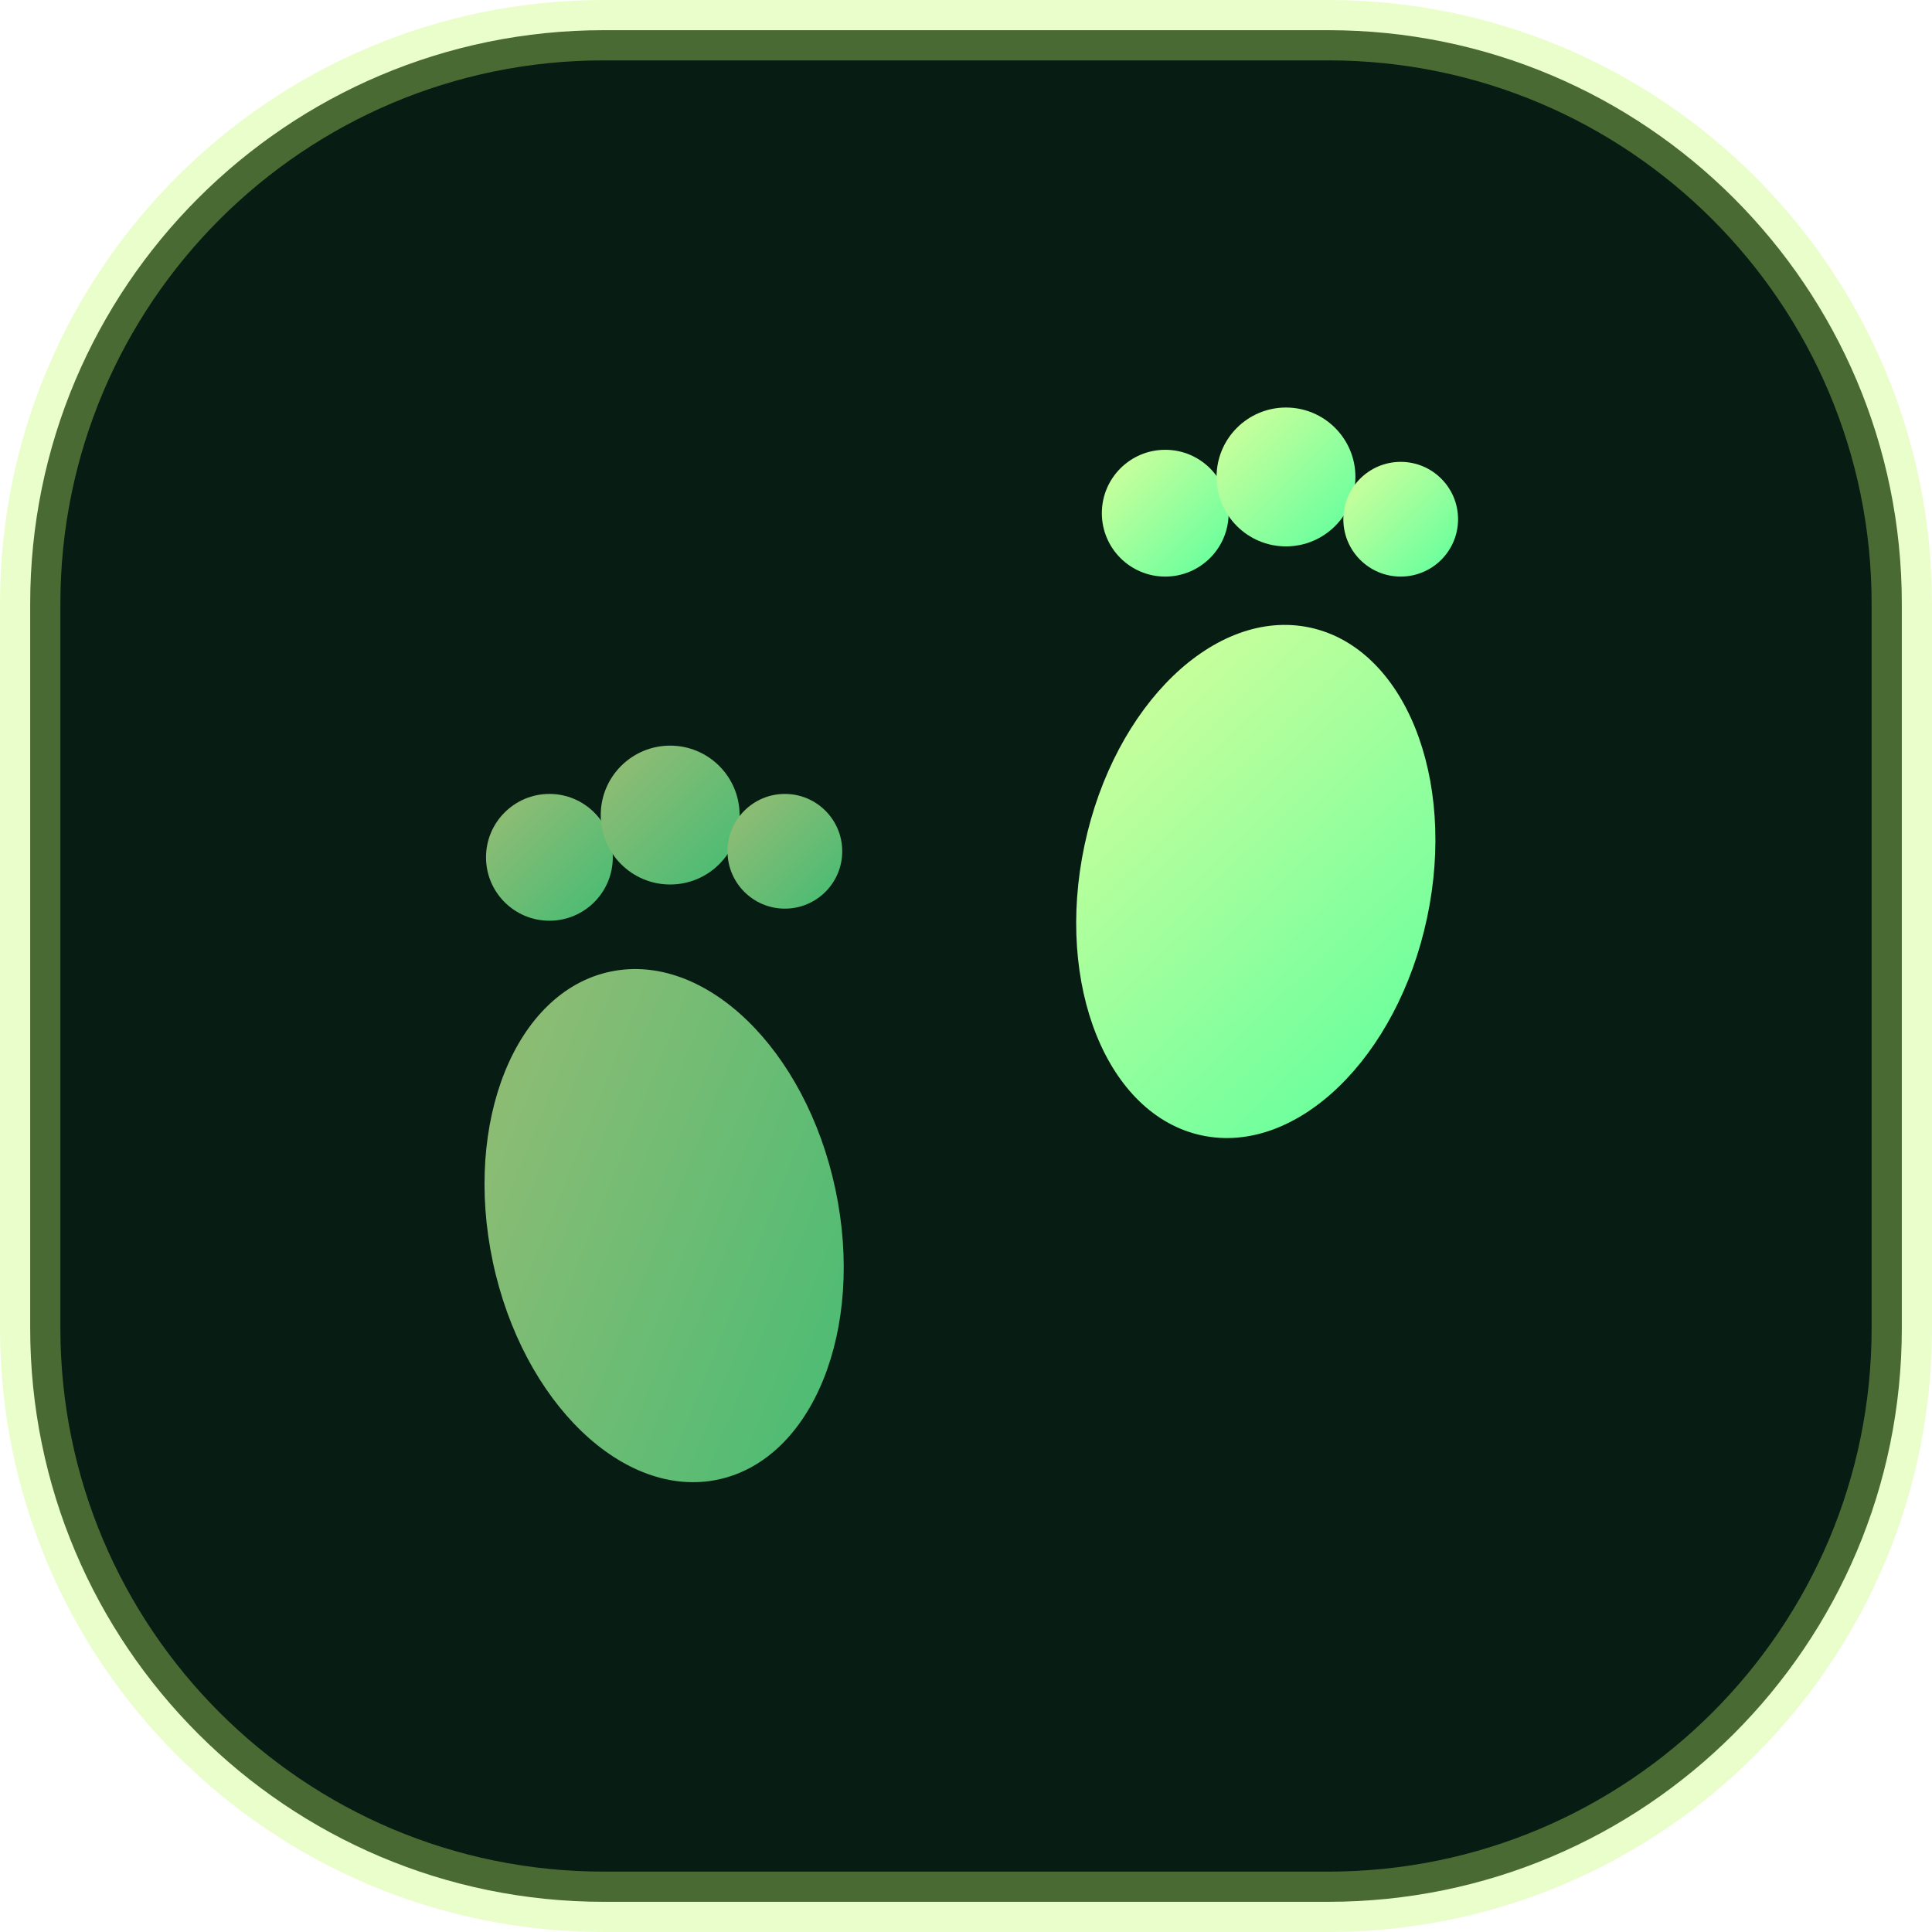
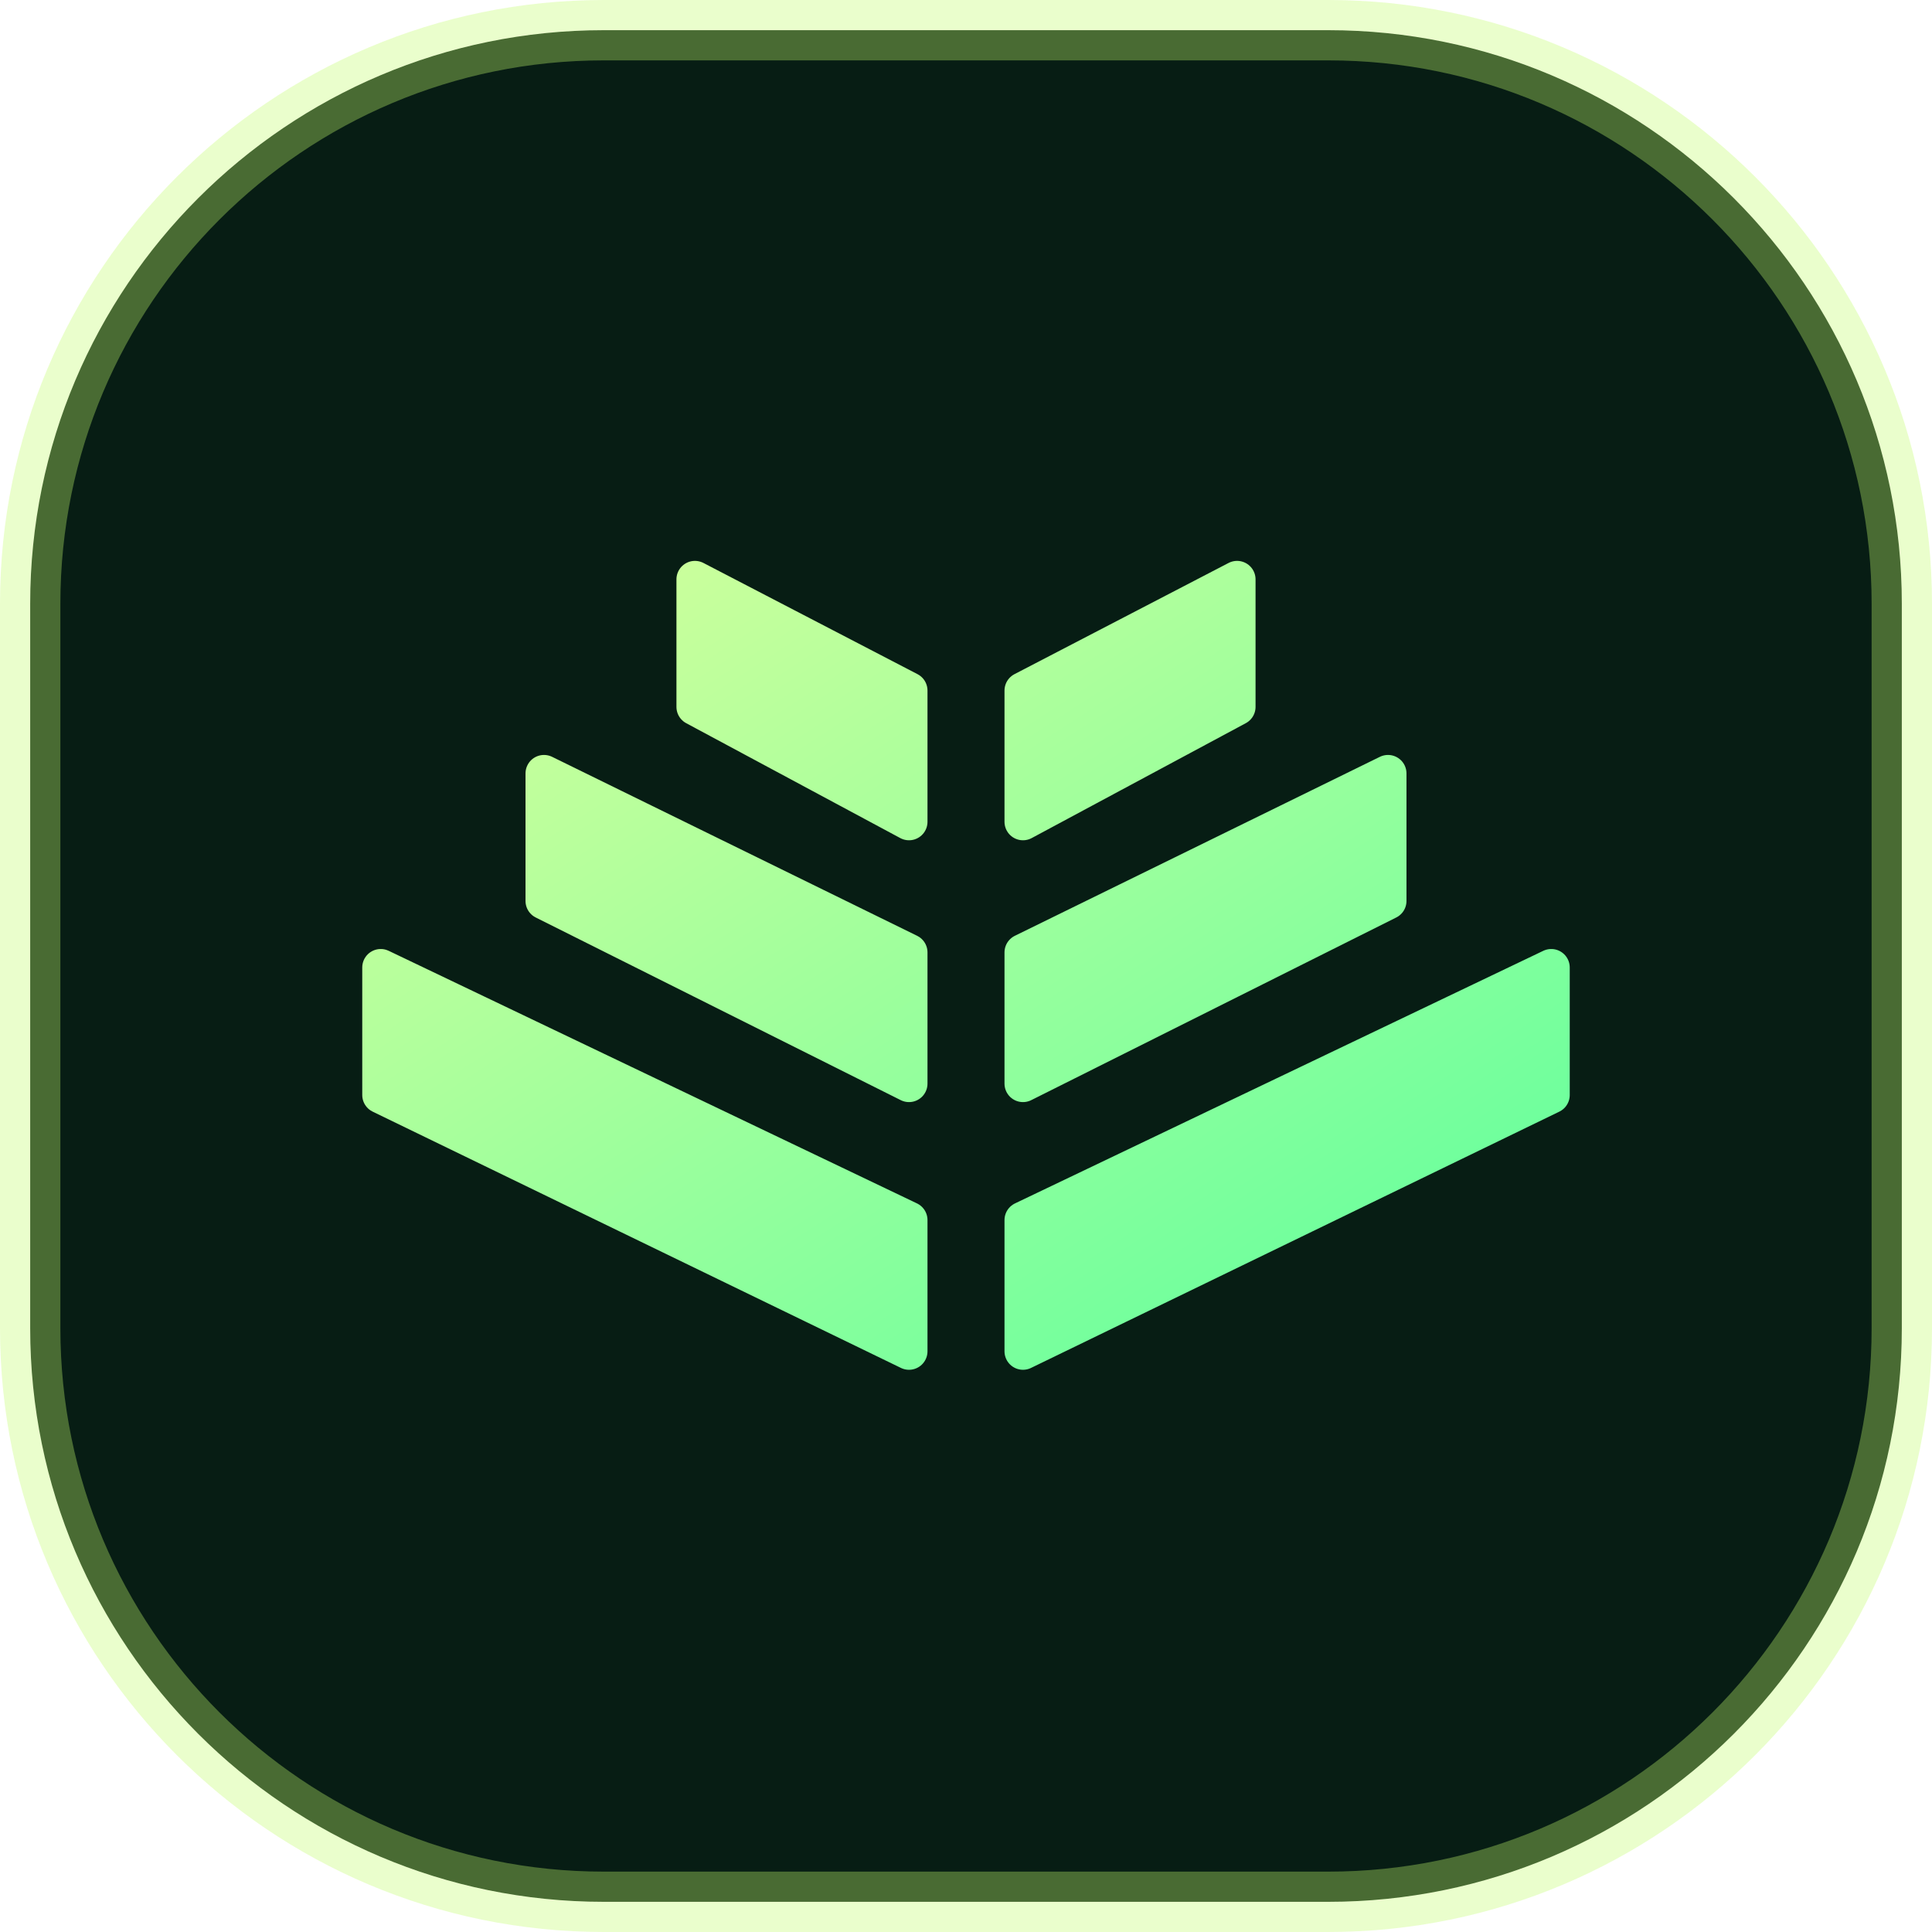
<svg xmlns="http://www.w3.org/2000/svg" viewBox="0 0 32 32">
  <defs>
    <linearGradient id="g" x1="0" y1="0" x2="1" y2="1">
      <stop offset="0" stop-color="#d8ff9c" />
      <stop offset="1" stop-color="#5dff9d" />
    </linearGradient>
  </defs>
  <rect x=".5" y=".5" width="31" height="31" rx="9.5" fill="#071d14" stroke="rgba(196,251,109,.35)" />
-   <g fill="url(#g)" opacity=".7">
-     <ellipse cx="11" cy="20.3" rx="2.9" ry="4.3" transform="rotate(-12 11 20.3)" />
-     <circle cx="9.1" cy="14.2" r="1.05" />
-     <circle cx="11.1" cy="13.5" r="1.15" />
-     <circle cx="13" cy="14.1" r=".95" />
-   </g>
-   <g fill="url(#g)">
-     <ellipse cx="20.8" cy="14.6" rx="2.9" ry="4.3" transform="rotate(12 20.8 14.6)" />
-     <circle cx="19.3" cy="8.5" r="1.05" />
-     <circle cx="21.3" cy="7.9" r="1.15" />
-     <circle cx="23.2" cy="8.6" r=".95" />
+   <g transform="translate(6 9.29) scale(0.05102)">
+     <path d="M108.0 6.0L177.5 42.1L177.5 84.7L108.0 47.4ZM284.0 6.0L214.5 42.1L214.5 84.7L284.0 47.4ZM59.0 69.0L177.5 127.1L177.5 169.7L59.0 110.4ZM333.0 69.0L214.5 127.1L214.5 169.7L333.0 110.4ZM6.0 132.0L177.5 214.0L177.5 256.6L6.0 173.4ZM386.0 132.0L214.5 214.0L214.5 256.6L386.0 173.4Z" fill="url(#g)" stroke="url(#g)" stroke-width="12" stroke-linejoin="round" />
  </g>
</svg>
